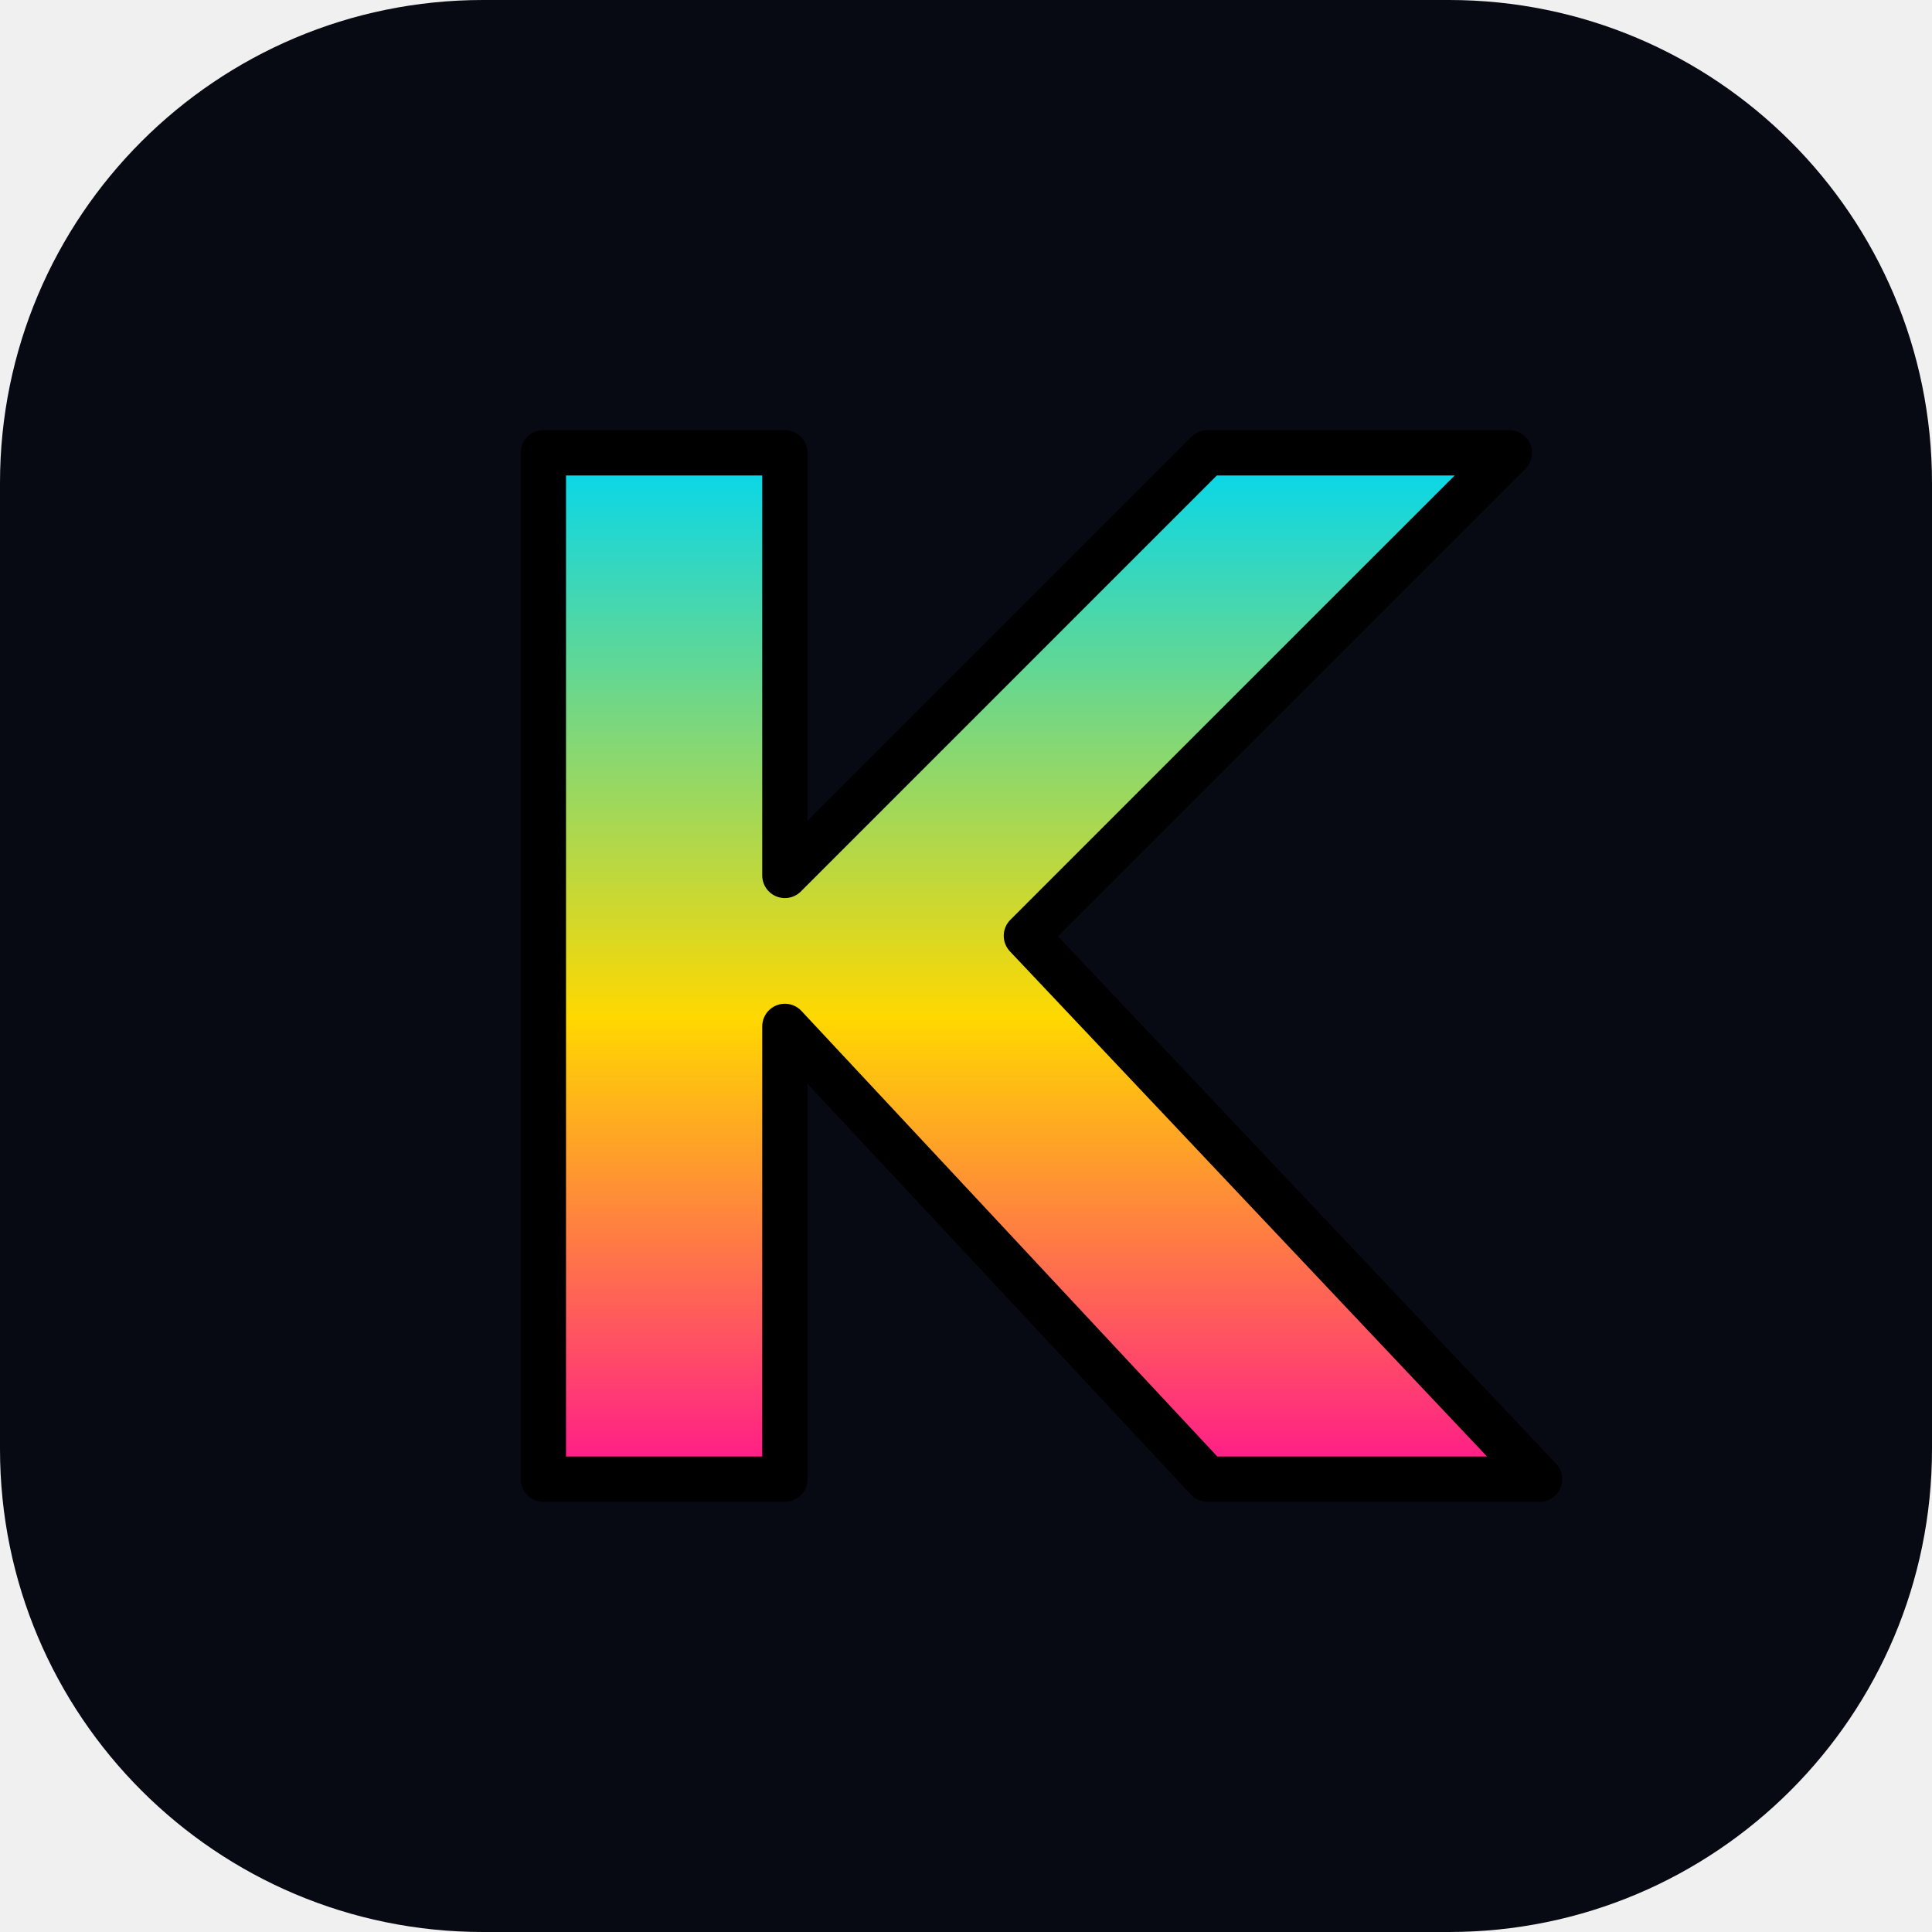
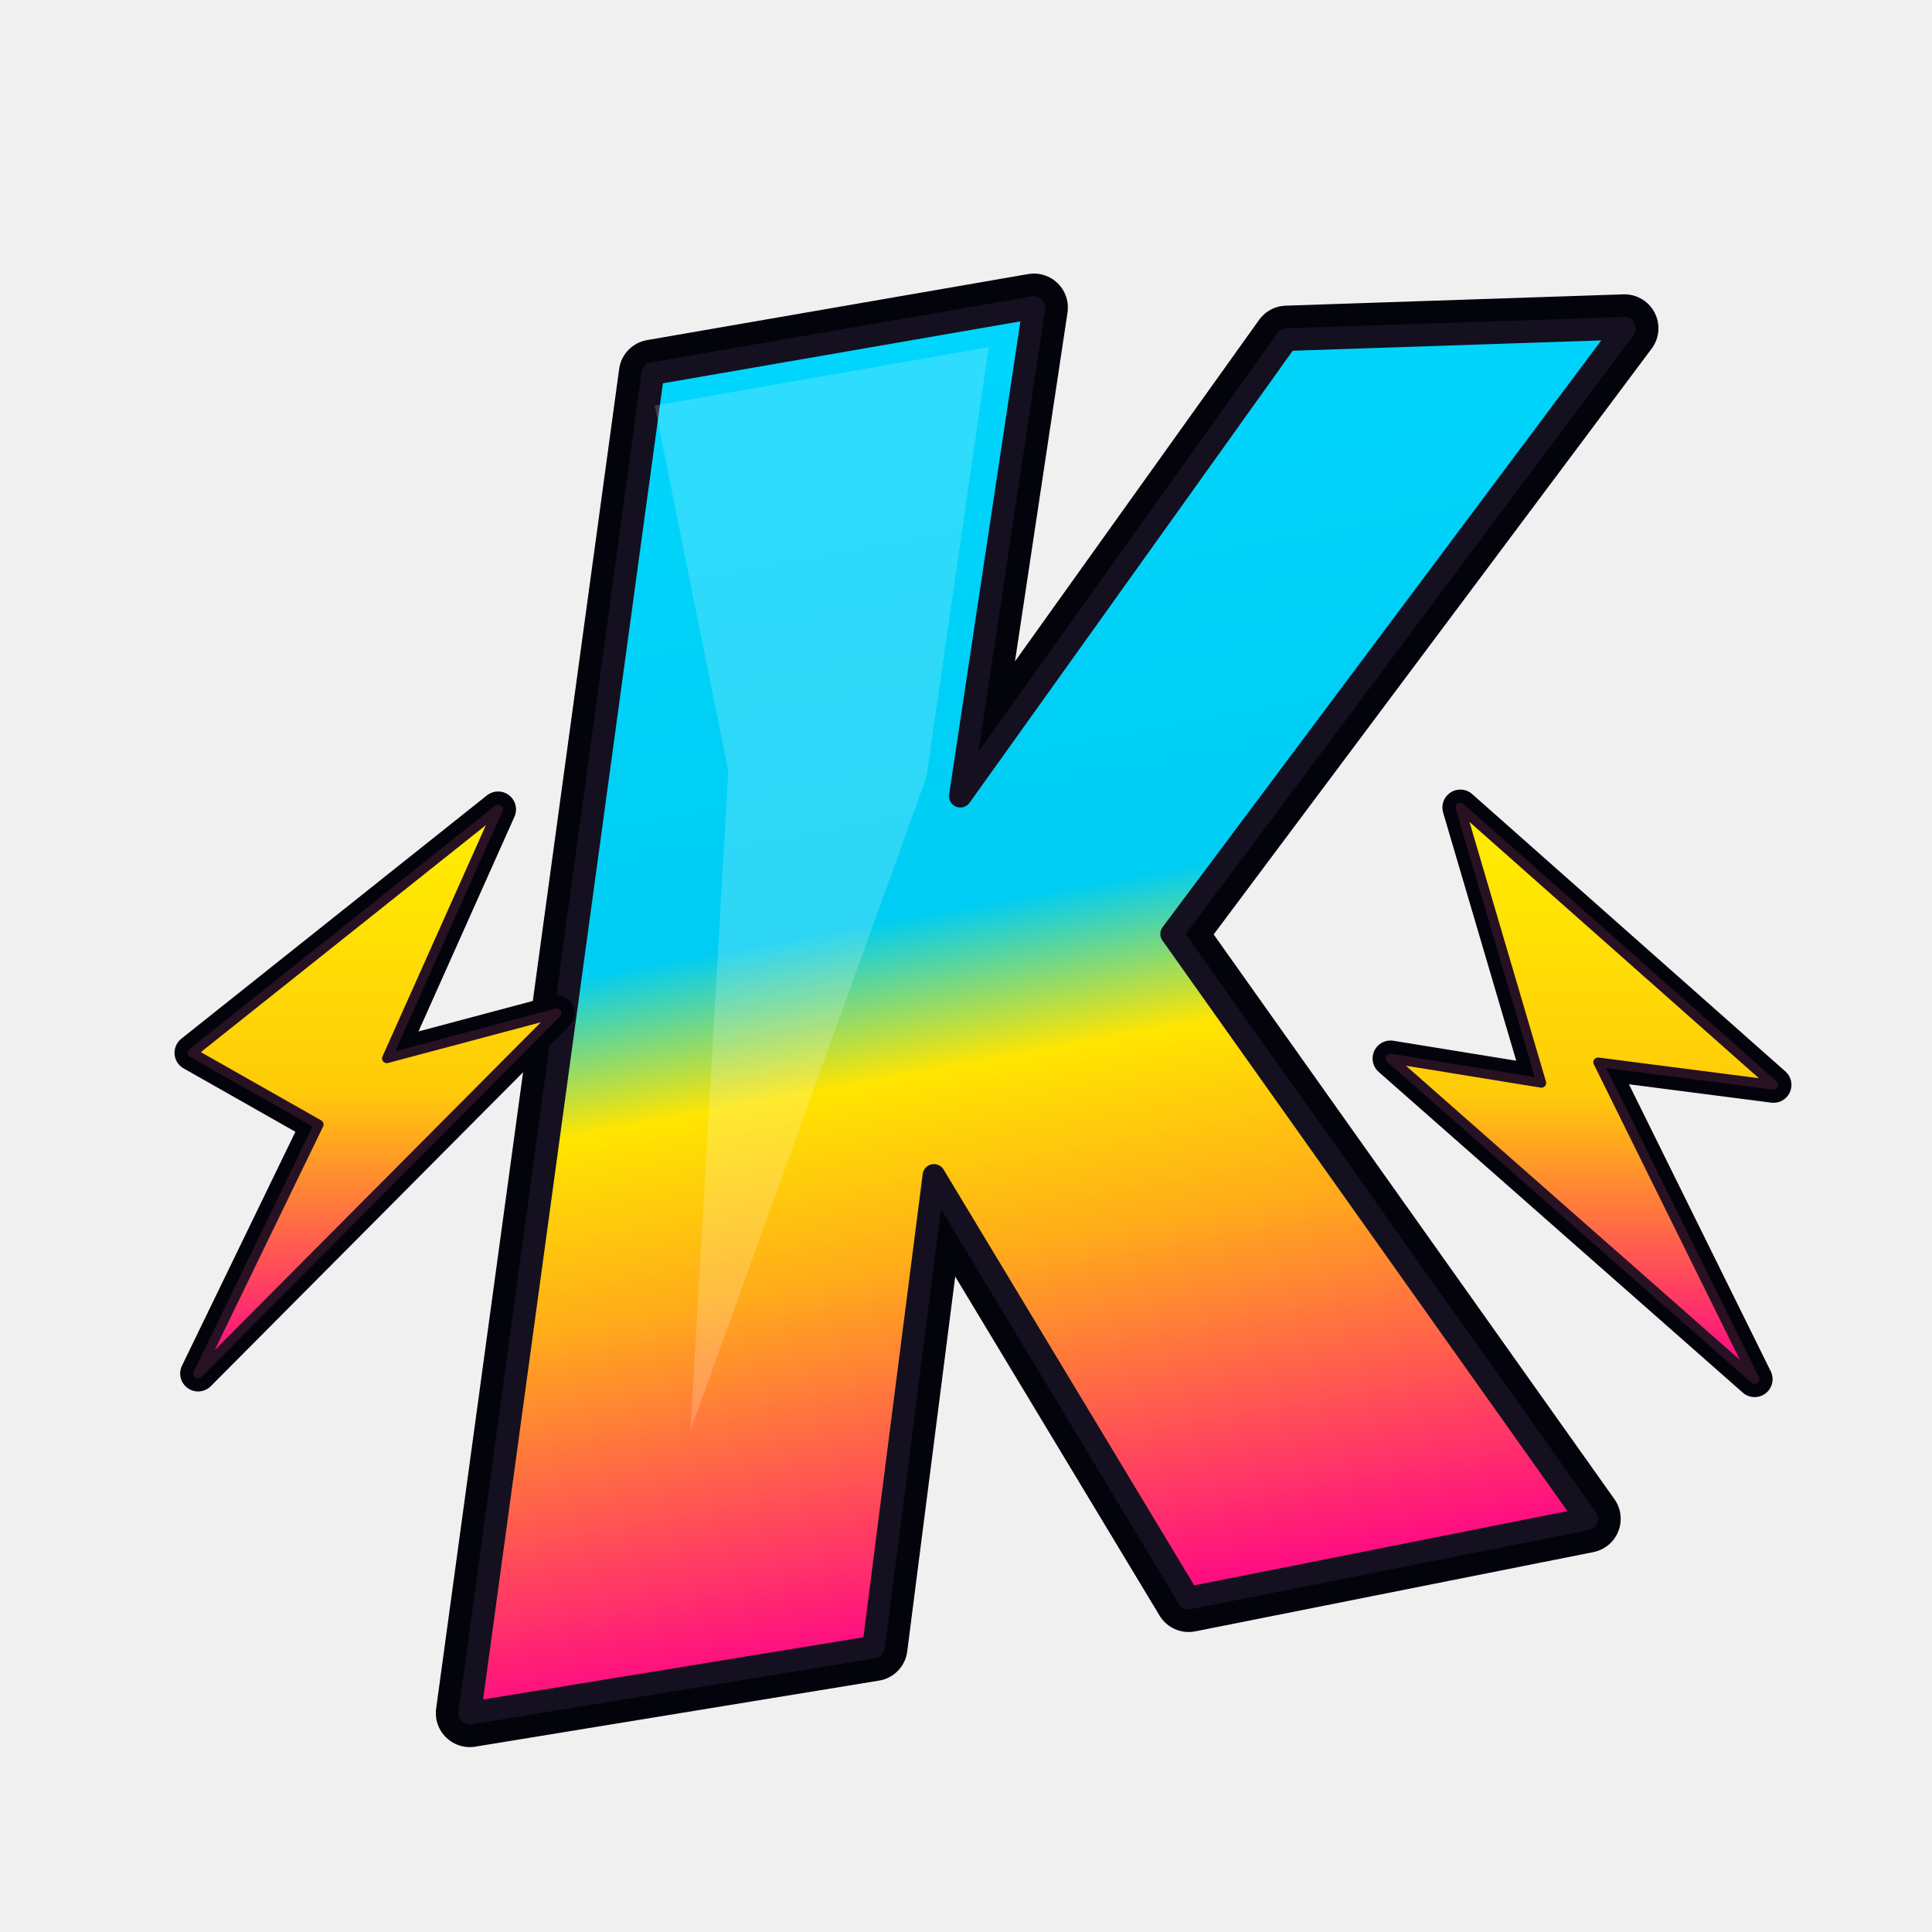
- <svg xmlns="http://www.w3.org/2000/svg" viewBox="0 0 64 64">
+ <svg xmlns="http://www.w3.org/2000/svg" width="1024" height="1024" viewBox="0 0 1024 1024">
  <defs>
-     <linearGradient id="k" x1="0" y1="0" x2="0" y2="1">
-       <stop offset="0" stop-color="#00D7F1" />
-       <stop offset=".55" stop-color="#FFD800" />
-       <stop offset="1" stop-color="#FF158F" />
+     <linearGradient id="paint" x1="0" y1="0" x2="0.15" y2="1">
+       <stop offset="0" stop-color="#00D7FF" />
+       <stop offset="0.48" stop-color="#00CDF3" />
+       <stop offset="0.59" stop-color="#FFE500" />
+       <stop offset="0.72" stop-color="#FFAD19" />
+       <stop offset="1" stop-color="#FF008A" />
+     </linearGradient>
+     <linearGradient id="bolt" x1="0" y1="0" x2="0" y2="1">
+       <stop stop-color="#FFF000" />
+       <stop offset="0.5" stop-color="#FFCB08" />
+       <stop offset="1" stop-color="#FF008A" />
+     </linearGradient>
+     <linearGradient id="spectrum" x1="0" y1="0" x2="1" y2="1">
+       <stop stop-color="#00D5FA" />
+       <stop offset="0.38" stop-color="#459FF9" />
+       <stop offset="0.67" stop-color="#FEDE30" />
+       <stop offset="1" stop-color="#FF008B" />
    </linearGradient>
  </defs>
-   <rect width="64" height="64" rx="16" fill="#070A13" />
-   <path d="M18 15h8v14l14-14h10L34 31l17 18H40L26 34v15h-8z" fill="url(#k)" stroke="#000" stroke-width="1.5" stroke-linejoin="round" />
+   <path d="M 346,198 L 548,163 L 509,422 L 682,180 L 861,174 L 621,495 L 841,805 L 630,847 L 495,623 L 463,873 L 249,908 Z" fill="#03040B" stroke="#03040B" stroke-width="36" stroke-linejoin="round" />
+   <path d="M 346,198 L 548,163 L 509,422 L 682,180 L 861,174 L 621,495 L 841,805 L 630,847 L 495,623 L 463,873 L 249,908 Z" fill="url(#paint)" stroke="#14101F" stroke-width="12" stroke-linejoin="round" />
+   <path d="M 347,215 L 524,184 L 491,412 L 366,758 L 386,409 Z" fill="white" opacity=".18" />
+   <path d="M 102,558 L 264,429 L 205,561 L 295,537 L 105,728 L 169,596 Z" fill="#03040B" stroke="#03040B" stroke-width="19" stroke-linejoin="round" />
+   <path d="M 102,558 L 264,429 L 205,561 L 295,537 L 105,728 L 169,596 Z" fill="url(#bolt)" stroke="#281123" stroke-width="5" stroke-linejoin="round" />
+   <path d="M 774,428 L 940,575 L 847,563 L 930,731 L 737,561 L 817,574 Z" fill="#03040B" stroke="#03040B" stroke-width="19" stroke-linejoin="round" />
+   <path d="M 774,428 L 940,575 L 847,563 L 930,731 L 737,561 L 817,574 Z" fill="url(#bolt)" stroke="#281123" stroke-width="5" stroke-linejoin="round" />
</svg>
